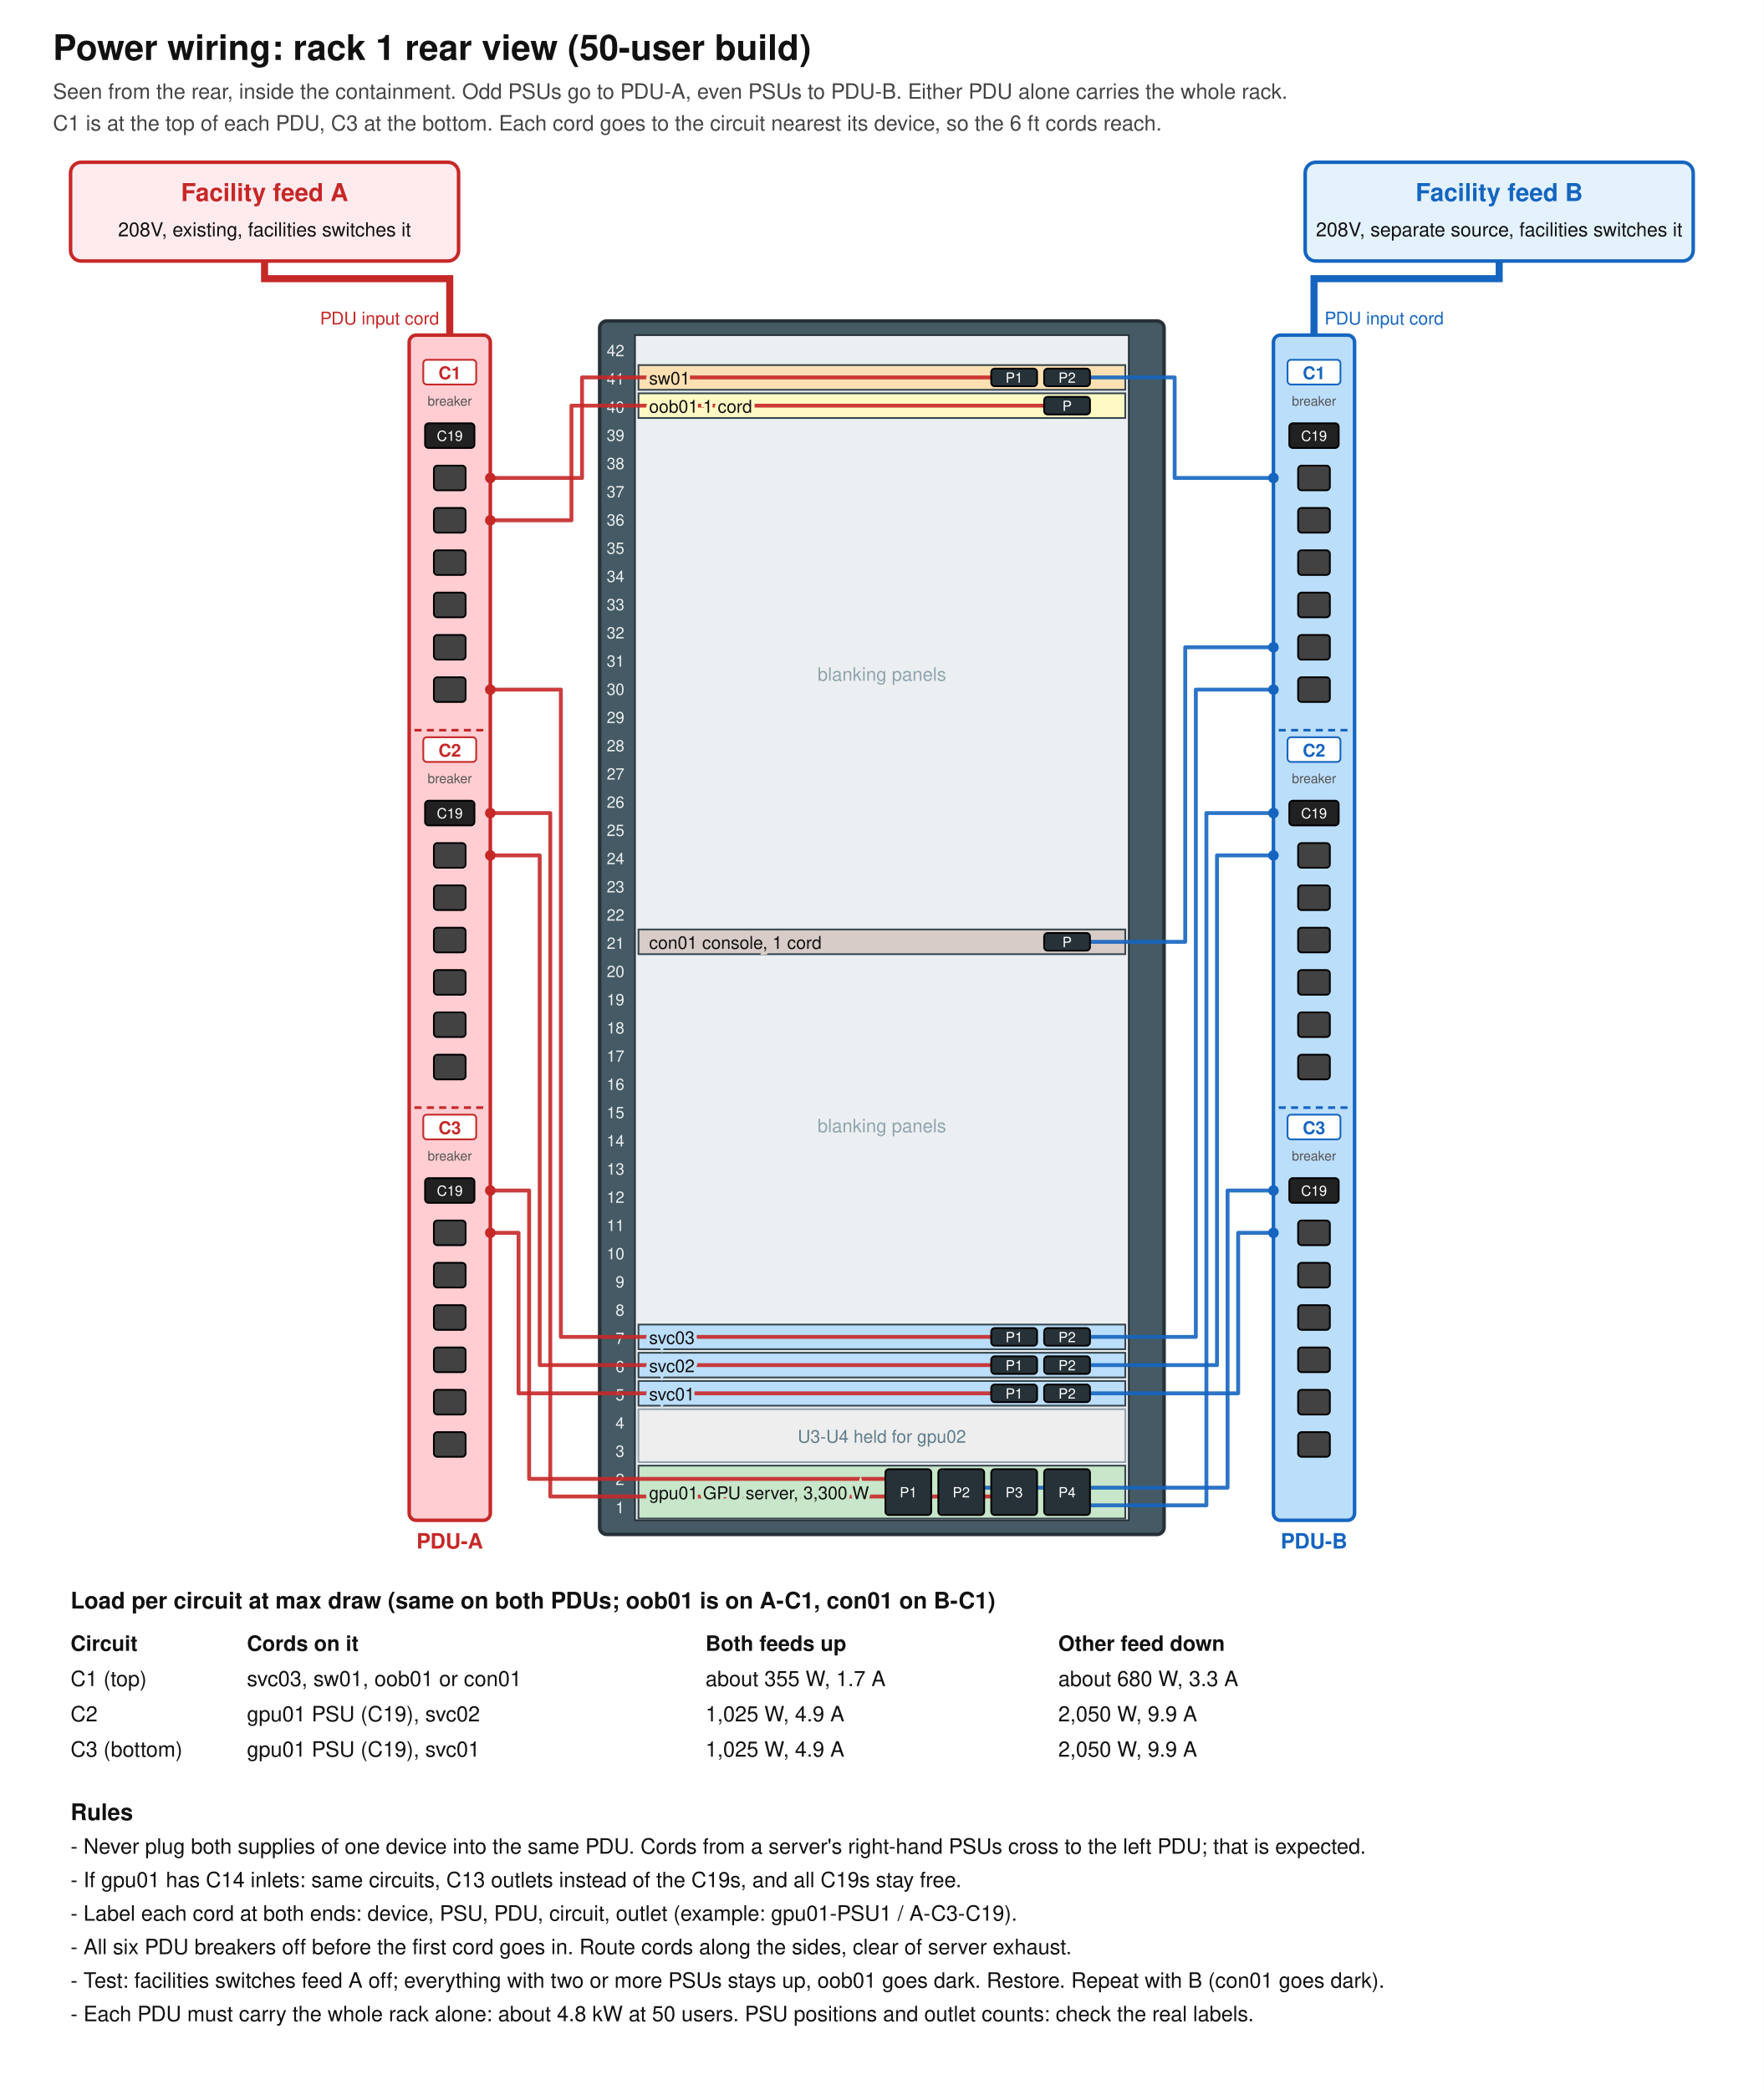
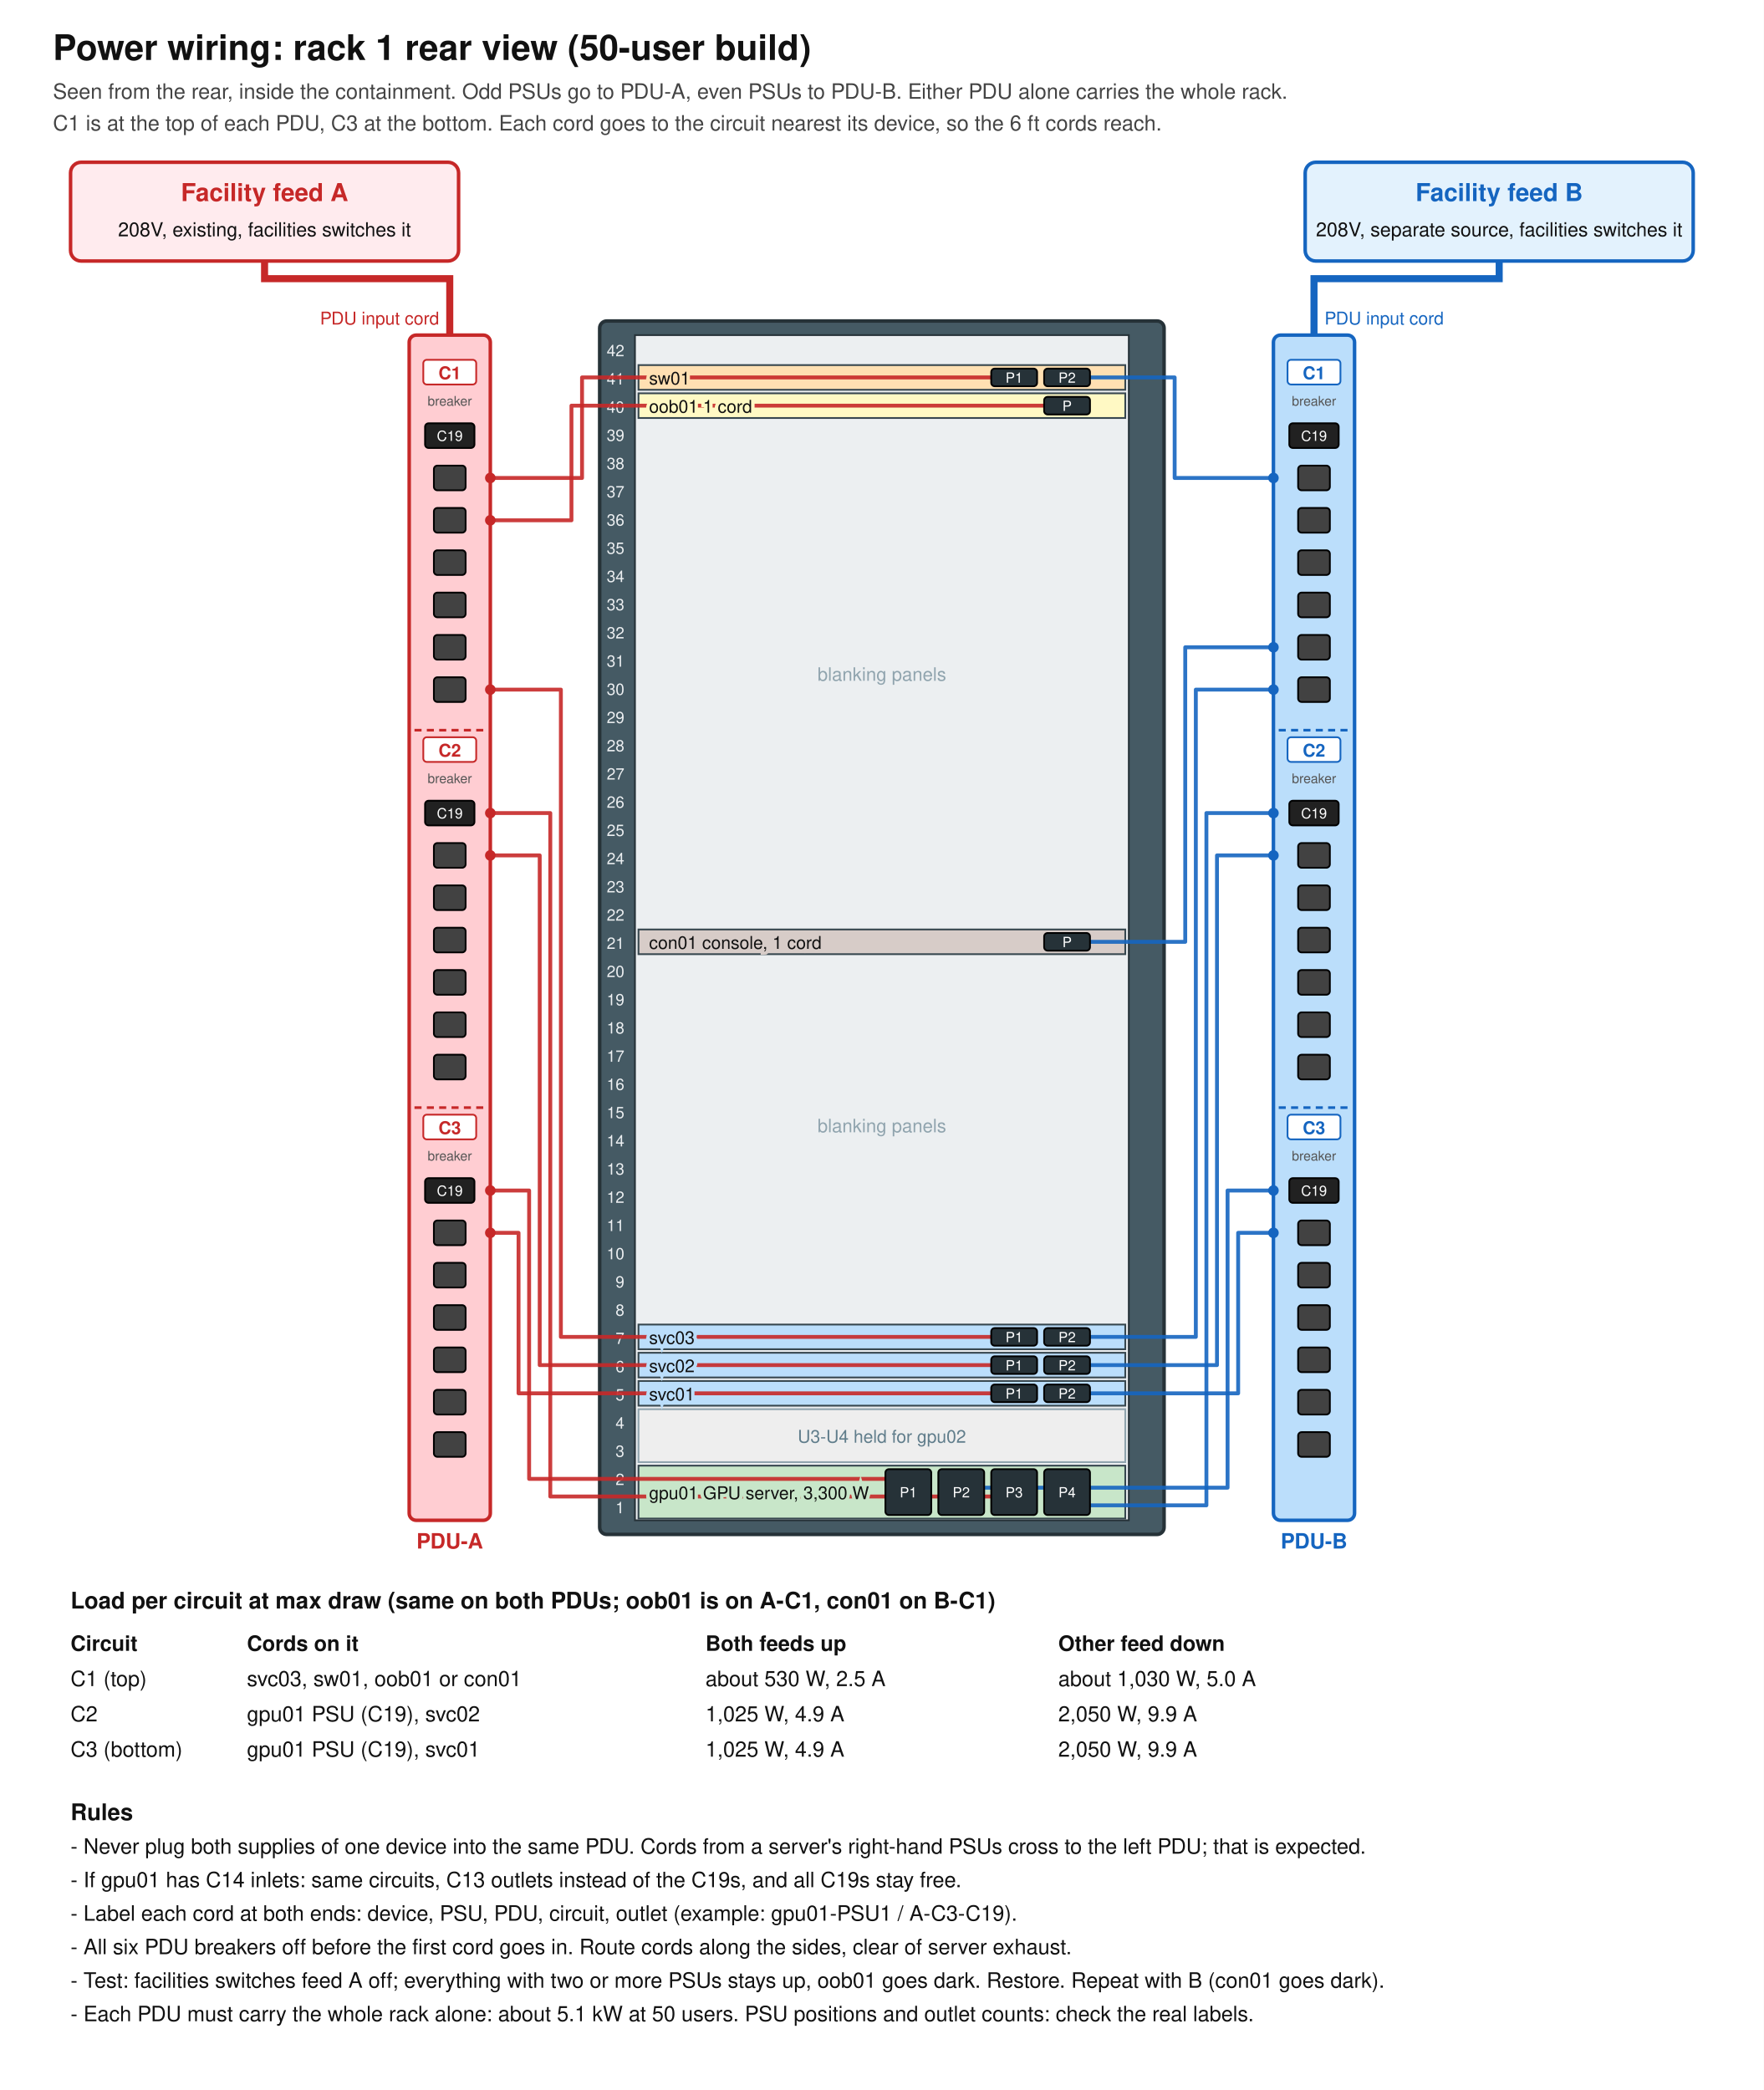
<svg xmlns="http://www.w3.org/2000/svg" viewBox="0 0 1000 1185" width="1000" height="1185" font-family="Helvetica, Arial, sans-serif">
  <rect width="1000" height="1185" fill="#ffffff" />
  <text x="30" y="34" font-size="20" text-anchor="start" font-weight="bold" fill="#111">Power wiring: rack 1 rear view (50-user build)</text>
  <text x="30" y="56" font-size="12" text-anchor="start" font-weight="normal" fill="#444">Seen from the rear, inside the containment. Odd PSUs go to PDU-A, even PSUs to PDU-B. Either PDU alone carries the whole rack.</text>
  <text x="30" y="74" font-size="12" text-anchor="start" font-weight="normal" fill="#444">C1 is at the top of each PDU, C3 at the bottom. Each cord goes to the circuit nearest its device, so the 6 ft cords reach.</text>
  <rect x="40" y="92" width="220" height="56" fill="#ffebee" stroke="#c62828" stroke-width="2" rx="6" />
  <text x="150" y="114" font-size="14" text-anchor="middle" font-weight="bold" fill="#c62828">Facility feed A</text>
  <text x="150" y="134" font-size="11" text-anchor="middle" font-weight="normal" fill="#111">208V, existing, facilities switches it</text>
  <path d="M150 148 L150 158 L255.0 158 L255.0 190" fill="none" stroke="#c62828" stroke-width="4" />
  <text x="249.0" y="184" font-size="10" text-anchor="end" font-weight="normal" fill="#c62828">PDU input cord</text>
  <rect x="740" y="92" width="220" height="56" fill="#e3f2fd" stroke="#1565c0" stroke-width="2" rx="6" />
  <text x="850" y="114" font-size="14" text-anchor="middle" font-weight="bold" fill="#1565c0">Facility feed B</text>
  <text x="850" y="134" font-size="11" text-anchor="middle" font-weight="normal" fill="#111">208V, separate source, facilities switches it</text>
  <path d="M850 148 L850 158 L745.0 158 L745.0 190" fill="none" stroke="#1565c0" stroke-width="4" />
  <text x="751.0" y="184" font-size="10" text-anchor="start" font-weight="normal" fill="#1565c0">PDU input cord</text>
  <rect x="340" y="182" width="320" height="688" fill="#455a64" stroke="#263238" stroke-width="2" rx="4" />
  <rect x="360" y="190" width="280" height="672" fill="#eceff1" stroke="#263238" stroke-width="1" rx="0" />
  <text x="354" y="858" font-size="9" text-anchor="end" font-weight="normal" fill="#eceff1">1</text>
  <text x="354" y="842" font-size="9" text-anchor="end" font-weight="normal" fill="#eceff1">2</text>
  <text x="354" y="826" font-size="9" text-anchor="end" font-weight="normal" fill="#eceff1">3</text>
  <text x="354" y="810" font-size="9" text-anchor="end" font-weight="normal" fill="#eceff1">4</text>
  <text x="354" y="794" font-size="9" text-anchor="end" font-weight="normal" fill="#eceff1">5</text>
  <text x="354" y="778" font-size="9" text-anchor="end" font-weight="normal" fill="#eceff1">6</text>
  <text x="354" y="762" font-size="9" text-anchor="end" font-weight="normal" fill="#eceff1">7</text>
  <text x="354" y="746" font-size="9" text-anchor="end" font-weight="normal" fill="#eceff1">8</text>
  <text x="354" y="730" font-size="9" text-anchor="end" font-weight="normal" fill="#eceff1">9</text>
  <text x="354" y="714" font-size="9" text-anchor="end" font-weight="normal" fill="#eceff1">10</text>
  <text x="354" y="698" font-size="9" text-anchor="end" font-weight="normal" fill="#eceff1">11</text>
  <text x="354" y="682" font-size="9" text-anchor="end" font-weight="normal" fill="#eceff1">12</text>
  <text x="354" y="666" font-size="9" text-anchor="end" font-weight="normal" fill="#eceff1">13</text>
  <text x="354" y="650" font-size="9" text-anchor="end" font-weight="normal" fill="#eceff1">14</text>
  <text x="354" y="634" font-size="9" text-anchor="end" font-weight="normal" fill="#eceff1">15</text>
  <text x="354" y="618" font-size="9" text-anchor="end" font-weight="normal" fill="#eceff1">16</text>
  <text x="354" y="602" font-size="9" text-anchor="end" font-weight="normal" fill="#eceff1">17</text>
  <text x="354" y="586" font-size="9" text-anchor="end" font-weight="normal" fill="#eceff1">18</text>
  <text x="354" y="570" font-size="9" text-anchor="end" font-weight="normal" fill="#eceff1">19</text>
  <text x="354" y="554" font-size="9" text-anchor="end" font-weight="normal" fill="#eceff1">20</text>
  <text x="354" y="538" font-size="9" text-anchor="end" font-weight="normal" fill="#eceff1">21</text>
  <text x="354" y="522" font-size="9" text-anchor="end" font-weight="normal" fill="#eceff1">22</text>
  <text x="354" y="506" font-size="9" text-anchor="end" font-weight="normal" fill="#eceff1">23</text>
  <text x="354" y="490" font-size="9" text-anchor="end" font-weight="normal" fill="#eceff1">24</text>
  <text x="354" y="474" font-size="9" text-anchor="end" font-weight="normal" fill="#eceff1">25</text>
  <text x="354" y="458" font-size="9" text-anchor="end" font-weight="normal" fill="#eceff1">26</text>
  <text x="354" y="442" font-size="9" text-anchor="end" font-weight="normal" fill="#eceff1">27</text>
  <text x="354" y="426" font-size="9" text-anchor="end" font-weight="normal" fill="#eceff1">28</text>
  <text x="354" y="410" font-size="9" text-anchor="end" font-weight="normal" fill="#eceff1">29</text>
  <text x="354" y="394" font-size="9" text-anchor="end" font-weight="normal" fill="#eceff1">30</text>
  <text x="354" y="378" font-size="9" text-anchor="end" font-weight="normal" fill="#eceff1">31</text>
  <text x="354" y="362" font-size="9" text-anchor="end" font-weight="normal" fill="#eceff1">32</text>
  <text x="354" y="346" font-size="9" text-anchor="end" font-weight="normal" fill="#eceff1">33</text>
  <text x="354" y="330" font-size="9" text-anchor="end" font-weight="normal" fill="#eceff1">34</text>
  <text x="354" y="314" font-size="9" text-anchor="end" font-weight="normal" fill="#eceff1">35</text>
  <text x="354" y="298" font-size="9" text-anchor="end" font-weight="normal" fill="#eceff1">36</text>
  <text x="354" y="282" font-size="9" text-anchor="end" font-weight="normal" fill="#eceff1">37</text>
  <text x="354" y="266" font-size="9" text-anchor="end" font-weight="normal" fill="#eceff1">38</text>
  <text x="354" y="250" font-size="9" text-anchor="end" font-weight="normal" fill="#eceff1">39</text>
  <text x="354" y="234" font-size="9" text-anchor="end" font-weight="normal" fill="#eceff1">40</text>
  <text x="354" y="218" font-size="9" text-anchor="end" font-weight="normal" fill="#eceff1">41</text>
  <text x="354" y="202" font-size="9" text-anchor="end" font-weight="normal" fill="#eceff1">42</text>
  <rect x="362" y="799" width="276" height="30" fill="#eeeeee" stroke="#90a4ae" stroke-width="1" rx="0" />
  <text x="500.0" y="818" font-size="10" text-anchor="middle" font-weight="normal" fill="#607d8b">U3-U4 held for gpu02</text>
  <text x="500.0" y="386" font-size="10.5" text-anchor="middle" font-weight="normal" fill="#90a4ae">blanking panels</text>
  <text x="500.0" y="642" font-size="10.5" text-anchor="middle" font-weight="normal" fill="#90a4ae">blanking panels</text>
  <rect x="362" y="831" width="276" height="30" fill="#c8e6c9" stroke="#37474f" stroke-width="1" rx="0" />
  <rect x="362" y="783" width="276" height="14" fill="#bbdefb" stroke="#37474f" stroke-width="1" rx="0" />
  <rect x="362" y="767" width="276" height="14" fill="#bbdefb" stroke="#37474f" stroke-width="1" rx="0" />
  <rect x="362" y="751" width="276" height="14" fill="#bbdefb" stroke="#37474f" stroke-width="1" rx="0" />
  <rect x="362" y="527" width="276" height="14" fill="#d7ccc8" stroke="#37474f" stroke-width="1" rx="0" />
  <rect x="362" y="223" width="276" height="14" fill="#fff9c4" stroke="#37474f" stroke-width="1" rx="0" />
  <rect x="362" y="207" width="276" height="14" fill="#ffe0b2" stroke="#37474f" stroke-width="1" rx="0" />
  <rect x="232" y="190" width="46" height="672" fill="#ffcdd2" stroke="#c62828" stroke-width="2" rx="4" />
  <text x="255.0" y="878" font-size="12" text-anchor="middle" font-weight="bold" fill="#c62828">PDU-A</text>
  <line x1="235" y1="414.0" x2="275" y2="414.0" stroke="#c62828" stroke-width="1.5" stroke-dasharray="4 3" />
  <rect x="240" y="204.0" width="30" height="14" fill="#ffffff" stroke="#c62828" stroke-width="1" rx="2" />
  <text x="255.0" y="215.0" font-size="10" text-anchor="middle" font-weight="bold" fill="#c62828">C1</text>
  <text x="255.0" y="230.0" font-size="7.5" text-anchor="middle" font-weight="normal" fill="#555">breaker</text>
  <rect x="241" y="240.0" width="28" height="14" fill="#212121" stroke="#000" stroke-width="1" rx="2" />
  <text x="255.0" y="250.0" font-size="8" text-anchor="middle" font-weight="normal" fill="#ffffff">C19</text>
  <rect x="246" y="264.0" width="18" height="14" fill="#424242" stroke="#000" stroke-width="1" rx="2" />
  <rect x="246" y="288.0" width="18" height="14" fill="#424242" stroke="#000" stroke-width="1" rx="2" />
  <rect x="246" y="312.0" width="18" height="14" fill="#424242" stroke="#000" stroke-width="1" rx="2" />
  <rect x="246" y="336.0" width="18" height="14" fill="#424242" stroke="#000" stroke-width="1" rx="2" />
  <rect x="246" y="360.0" width="18" height="14" fill="#424242" stroke="#000" stroke-width="1" rx="2" />
  <rect x="246" y="384.0" width="18" height="14" fill="#424242" stroke="#000" stroke-width="1" rx="2" />
  <line x1="235" y1="628.0" x2="275" y2="628.0" stroke="#c62828" stroke-width="1.5" stroke-dasharray="4 3" />
  <rect x="240" y="418.0" width="30" height="14" fill="#ffffff" stroke="#c62828" stroke-width="1" rx="2" />
  <text x="255.0" y="429.0" font-size="10" text-anchor="middle" font-weight="bold" fill="#c62828">C2</text>
  <text x="255.0" y="444.0" font-size="7.5" text-anchor="middle" font-weight="normal" fill="#555">breaker</text>
  <rect x="241" y="454.0" width="28" height="14" fill="#212121" stroke="#000" stroke-width="1" rx="2" />
  <text x="255.0" y="464.0" font-size="8" text-anchor="middle" font-weight="normal" fill="#ffffff">C19</text>
  <rect x="246" y="478.0" width="18" height="14" fill="#424242" stroke="#000" stroke-width="1" rx="2" />
  <rect x="246" y="502.0" width="18" height="14" fill="#424242" stroke="#000" stroke-width="1" rx="2" />
  <rect x="246" y="526.0" width="18" height="14" fill="#424242" stroke="#000" stroke-width="1" rx="2" />
  <rect x="246" y="550.0" width="18" height="14" fill="#424242" stroke="#000" stroke-width="1" rx="2" />
  <rect x="246" y="574.0" width="18" height="14" fill="#424242" stroke="#000" stroke-width="1" rx="2" />
  <rect x="246" y="598.0" width="18" height="14" fill="#424242" stroke="#000" stroke-width="1" rx="2" />
  <rect x="240" y="632.0" width="30" height="14" fill="#ffffff" stroke="#c62828" stroke-width="1" rx="2" />
  <text x="255.0" y="643.0" font-size="10" text-anchor="middle" font-weight="bold" fill="#c62828">C3</text>
  <text x="255.0" y="658.0" font-size="7.5" text-anchor="middle" font-weight="normal" fill="#555">breaker</text>
  <rect x="241" y="668.0" width="28" height="14" fill="#212121" stroke="#000" stroke-width="1" rx="2" />
  <text x="255.0" y="678.0" font-size="8" text-anchor="middle" font-weight="normal" fill="#ffffff">C19</text>
  <rect x="246" y="692.0" width="18" height="14" fill="#424242" stroke="#000" stroke-width="1" rx="2" />
  <rect x="246" y="716.0" width="18" height="14" fill="#424242" stroke="#000" stroke-width="1" rx="2" />
  <rect x="246" y="740.0" width="18" height="14" fill="#424242" stroke="#000" stroke-width="1" rx="2" />
  <rect x="246" y="764.0" width="18" height="14" fill="#424242" stroke="#000" stroke-width="1" rx="2" />
  <rect x="246" y="788.0" width="18" height="14" fill="#424242" stroke="#000" stroke-width="1" rx="2" />
  <rect x="246" y="812.0" width="18" height="14" fill="#424242" stroke="#000" stroke-width="1" rx="2" />
  <rect x="722" y="190" width="46" height="672" fill="#bbdefb" stroke="#1565c0" stroke-width="2" rx="4" />
  <text x="745.0" y="878" font-size="12" text-anchor="middle" font-weight="bold" fill="#1565c0">PDU-B</text>
  <line x1="725" y1="414.0" x2="765" y2="414.0" stroke="#1565c0" stroke-width="1.5" stroke-dasharray="4 3" />
  <rect x="730" y="204.0" width="30" height="14" fill="#ffffff" stroke="#1565c0" stroke-width="1" rx="2" />
  <text x="745.0" y="215.0" font-size="10" text-anchor="middle" font-weight="bold" fill="#1565c0">C1</text>
  <text x="745.0" y="230.0" font-size="7.5" text-anchor="middle" font-weight="normal" fill="#555">breaker</text>
  <rect x="731" y="240.0" width="28" height="14" fill="#212121" stroke="#000" stroke-width="1" rx="2" />
  <text x="745.0" y="250.0" font-size="8" text-anchor="middle" font-weight="normal" fill="#ffffff">C19</text>
  <rect x="736" y="264.0" width="18" height="14" fill="#424242" stroke="#000" stroke-width="1" rx="2" />
  <rect x="736" y="288.0" width="18" height="14" fill="#424242" stroke="#000" stroke-width="1" rx="2" />
  <rect x="736" y="312.0" width="18" height="14" fill="#424242" stroke="#000" stroke-width="1" rx="2" />
  <rect x="736" y="336.0" width="18" height="14" fill="#424242" stroke="#000" stroke-width="1" rx="2" />
  <rect x="736" y="360.0" width="18" height="14" fill="#424242" stroke="#000" stroke-width="1" rx="2" />
  <rect x="736" y="384.0" width="18" height="14" fill="#424242" stroke="#000" stroke-width="1" rx="2" />
  <line x1="725" y1="628.0" x2="765" y2="628.0" stroke="#1565c0" stroke-width="1.5" stroke-dasharray="4 3" />
  <rect x="730" y="418.0" width="30" height="14" fill="#ffffff" stroke="#1565c0" stroke-width="1" rx="2" />
  <text x="745.0" y="429.0" font-size="10" text-anchor="middle" font-weight="bold" fill="#1565c0">C2</text>
  <text x="745.0" y="444.0" font-size="7.5" text-anchor="middle" font-weight="normal" fill="#555">breaker</text>
  <rect x="731" y="454.0" width="28" height="14" fill="#212121" stroke="#000" stroke-width="1" rx="2" />
  <text x="745.0" y="464.0" font-size="8" text-anchor="middle" font-weight="normal" fill="#ffffff">C19</text>
  <rect x="736" y="478.0" width="18" height="14" fill="#424242" stroke="#000" stroke-width="1" rx="2" />
  <rect x="736" y="502.0" width="18" height="14" fill="#424242" stroke="#000" stroke-width="1" rx="2" />
  <rect x="736" y="526.0" width="18" height="14" fill="#424242" stroke="#000" stroke-width="1" rx="2" />
  <rect x="736" y="550.0" width="18" height="14" fill="#424242" stroke="#000" stroke-width="1" rx="2" />
  <rect x="736" y="574.0" width="18" height="14" fill="#424242" stroke="#000" stroke-width="1" rx="2" />
  <rect x="736" y="598.0" width="18" height="14" fill="#424242" stroke="#000" stroke-width="1" rx="2" />
  <rect x="730" y="632.0" width="30" height="14" fill="#ffffff" stroke="#1565c0" stroke-width="1" rx="2" />
  <text x="745.0" y="643.0" font-size="10" text-anchor="middle" font-weight="bold" fill="#1565c0">C3</text>
  <text x="745.0" y="658.0" font-size="7.5" text-anchor="middle" font-weight="normal" fill="#555">breaker</text>
  <rect x="731" y="668.0" width="28" height="14" fill="#212121" stroke="#000" stroke-width="1" rx="2" />
  <text x="745.0" y="678.0" font-size="8" text-anchor="middle" font-weight="normal" fill="#ffffff">C19</text>
  <rect x="736" y="692.0" width="18" height="14" fill="#424242" stroke="#000" stroke-width="1" rx="2" />
  <rect x="736" y="716.0" width="18" height="14" fill="#424242" stroke="#000" stroke-width="1" rx="2" />
  <rect x="736" y="740.0" width="18" height="14" fill="#424242" stroke="#000" stroke-width="1" rx="2" />
  <rect x="736" y="764.0" width="18" height="14" fill="#424242" stroke="#000" stroke-width="1" rx="2" />
  <rect x="736" y="788.0" width="18" height="14" fill="#424242" stroke="#000" stroke-width="1" rx="2" />
  <rect x="736" y="812.0" width="18" height="14" fill="#424242" stroke="#000" stroke-width="1" rx="2" />
  <polyline points="575,214.0 330,214.0 330,271.0 278,271.0" fill="none" stroke="#c62828" stroke-width="2.2" stroke-linejoin="round" opacity="0.9" />
  <circle cx="278" cy="271.0" r="3" fill="#c62828" />
  <polyline points="605,230.0 324,230.0 324,295.0 278,295.0" fill="none" stroke="#c62828" stroke-width="2.2" stroke-linejoin="round" opacity="0.9" />
  <circle cx="278" cy="295.0" r="3" fill="#c62828" />
  <polyline points="575,758.0 318,758.0 318,391.0 278,391.0" fill="none" stroke="#c62828" stroke-width="2.2" stroke-linejoin="round" opacity="0.9" />
  <circle cx="278" cy="391.0" r="3" fill="#c62828" />
  <polyline points="575,848.5 312,848.5 312,461.0 278,461.0" fill="none" stroke="#c62828" stroke-width="2.2" stroke-linejoin="round" opacity="0.9" />
  <circle cx="278" cy="461.0" r="3" fill="#c62828" />
  <polyline points="575,774.0 306,774.0 306,485.0 278,485.0" fill="none" stroke="#c62828" stroke-width="2.2" stroke-linejoin="round" opacity="0.9" />
  <circle cx="278" cy="485.0" r="3" fill="#c62828" />
  <polyline points="515,838.5 300,838.5 300,675.0 278,675.0" fill="none" stroke="#c62828" stroke-width="2.2" stroke-linejoin="round" opacity="0.9" />
  <circle cx="278" cy="675.0" r="3" fill="#c62828" />
  <polyline points="575,790.0 294,790.0 294,699.0 278,699.0" fill="none" stroke="#c62828" stroke-width="2.2" stroke-linejoin="round" opacity="0.9" />
  <circle cx="278" cy="699.0" r="3" fill="#c62828" />
  <polyline points="605,214.0 666,214.0 666,271.0 722,271.0" fill="none" stroke="#1565c0" stroke-width="2.2" stroke-linejoin="round" opacity="0.9" />
  <circle cx="722" cy="271.0" r="3" fill="#1565c0" />
  <polyline points="605,534.0 672,534.0 672,367.0 722,367.0" fill="none" stroke="#1565c0" stroke-width="2.2" stroke-linejoin="round" opacity="0.9" />
  <circle cx="722" cy="367.0" r="3" fill="#1565c0" />
  <polyline points="605,758.0 678,758.0 678,391.0 722,391.0" fill="none" stroke="#1565c0" stroke-width="2.2" stroke-linejoin="round" opacity="0.9" />
  <circle cx="722" cy="391.0" r="3" fill="#1565c0" />
  <polyline points="605,853.5 684,853.5 684,461.0 722,461.0" fill="none" stroke="#1565c0" stroke-width="2.2" stroke-linejoin="round" opacity="0.9" />
  <circle cx="722" cy="461.0" r="3" fill="#1565c0" />
  <polyline points="605,774.0 690,774.0 690,485.0 722,485.0" fill="none" stroke="#1565c0" stroke-width="2.2" stroke-linejoin="round" opacity="0.9" />
  <circle cx="722" cy="485.0" r="3" fill="#1565c0" />
  <polyline points="545,843.5 696,843.5 696,675.0 722,675.0" fill="none" stroke="#1565c0" stroke-width="2.2" stroke-linejoin="round" opacity="0.9" />
  <circle cx="722" cy="675.0" r="3" fill="#1565c0" />
  <polyline points="605,790.0 702,790.0 702,699.0 722,699.0" fill="none" stroke="#1565c0" stroke-width="2.2" stroke-linejoin="round" opacity="0.9" />
  <circle cx="722" cy="699.0" r="3" fill="#1565c0" />
  <text x="368" y="850.0" font-size="10" fill="#111" stroke="#c8e6c9" stroke-width="4" paint-order="stroke">gpu01  GPU server, 3,300 W</text>
  <rect x="502" y="833" width="26" height="26" fill="#263238" stroke="#000" stroke-width="1" rx="2" />
  <text x="515" y="849.0" font-size="8" text-anchor="middle" font-weight="normal" fill="#ffffff">P1</text>
  <rect x="532" y="833" width="26" height="26" fill="#263238" stroke="#000" stroke-width="1" rx="2" />
  <text x="545" y="849.0" font-size="8" text-anchor="middle" font-weight="normal" fill="#ffffff">P2</text>
  <rect x="562" y="833" width="26" height="26" fill="#263238" stroke="#000" stroke-width="1" rx="2" />
  <text x="575" y="849.0" font-size="8" text-anchor="middle" font-weight="normal" fill="#ffffff">P3</text>
  <rect x="592" y="833" width="26" height="26" fill="#263238" stroke="#000" stroke-width="1" rx="2" />
  <text x="605" y="849.0" font-size="8" text-anchor="middle" font-weight="normal" fill="#ffffff">P4</text>
  <text x="368" y="794.0" font-size="10" fill="#111" stroke="#bbdefb" stroke-width="4" paint-order="stroke">svc01</text>
  <rect x="562" y="785" width="26" height="10" fill="#263238" stroke="#000" stroke-width="1" rx="2" />
  <text x="575" y="793.0" font-size="8" text-anchor="middle" font-weight="normal" fill="#ffffff">P1</text>
  <rect x="592" y="785" width="26" height="10" fill="#263238" stroke="#000" stroke-width="1" rx="2" />
  <text x="605" y="793.0" font-size="8" text-anchor="middle" font-weight="normal" fill="#ffffff">P2</text>
  <text x="368" y="778.0" font-size="10" fill="#111" stroke="#bbdefb" stroke-width="4" paint-order="stroke">svc02</text>
  <rect x="562" y="769" width="26" height="10" fill="#263238" stroke="#000" stroke-width="1" rx="2" />
  <text x="575" y="777.0" font-size="8" text-anchor="middle" font-weight="normal" fill="#ffffff">P1</text>
  <rect x="592" y="769" width="26" height="10" fill="#263238" stroke="#000" stroke-width="1" rx="2" />
  <text x="605" y="777.0" font-size="8" text-anchor="middle" font-weight="normal" fill="#ffffff">P2</text>
  <text x="368" y="762.0" font-size="10" fill="#111" stroke="#bbdefb" stroke-width="4" paint-order="stroke">svc03</text>
  <rect x="562" y="753" width="26" height="10" fill="#263238" stroke="#000" stroke-width="1" rx="2" />
  <text x="575" y="761.0" font-size="8" text-anchor="middle" font-weight="normal" fill="#ffffff">P1</text>
  <rect x="592" y="753" width="26" height="10" fill="#263238" stroke="#000" stroke-width="1" rx="2" />
  <text x="605" y="761.0" font-size="8" text-anchor="middle" font-weight="normal" fill="#ffffff">P2</text>
  <text x="368" y="538.0" font-size="10" fill="#111" stroke="#d7ccc8" stroke-width="4" paint-order="stroke">con01  console, 1 cord</text>
  <rect x="592" y="529" width="26" height="10" fill="#263238" stroke="#000" stroke-width="1" rx="2" />
  <text x="605" y="537.0" font-size="8" text-anchor="middle" font-weight="normal" fill="#ffffff">P</text>
  <text x="368" y="234.0" font-size="10" fill="#111" stroke="#fff9c4" stroke-width="4" paint-order="stroke">oob01  1 cord</text>
  <rect x="592" y="225" width="26" height="10" fill="#263238" stroke="#000" stroke-width="1" rx="2" />
  <text x="605" y="233.0" font-size="8" text-anchor="middle" font-weight="normal" fill="#ffffff">P</text>
  <text x="368" y="218.0" font-size="10" fill="#111" stroke="#ffe0b2" stroke-width="4" paint-order="stroke">sw01</text>
  <rect x="562" y="209" width="26" height="10" fill="#263238" stroke="#000" stroke-width="1" rx="2" />
  <text x="575" y="217.0" font-size="8" text-anchor="middle" font-weight="normal" fill="#ffffff">P1</text>
  <rect x="592" y="209" width="26" height="10" fill="#263238" stroke="#000" stroke-width="1" rx="2" />
  <text x="605" y="217.0" font-size="8" text-anchor="middle" font-weight="normal" fill="#ffffff">P2</text>
  <text x="40" y="912" font-size="13" text-anchor="start" font-weight="bold" fill="#111">Load per circuit at max draw (same on both PDUs; oob01 is on A-C1, con01 on B-C1)</text>
  <text x="40" y="936" font-size="12" text-anchor="start" font-weight="bold" fill="#111">Circuit</text>
  <text x="140" y="936" font-size="12" text-anchor="start" font-weight="bold" fill="#111">Cords on it</text>
  <text x="400" y="936" font-size="12" text-anchor="start" font-weight="bold" fill="#111">Both feeds up</text>
  <text x="600" y="936" font-size="12" text-anchor="start" font-weight="bold" fill="#111">Other feed down</text>
  <text x="40" y="956" font-size="12" text-anchor="start" font-weight="normal" fill="#111">C1 (top)</text>
  <text x="140" y="956" font-size="12" text-anchor="start" font-weight="normal" fill="#111">svc03, sw01, oob01 or con01</text>
-   <text x="400" y="956" font-size="12" text-anchor="start" font-weight="normal" fill="#111">about 355 W, 1.7 A</text>
-   <text x="600" y="956" font-size="12" text-anchor="start" font-weight="normal" fill="#111">about 680 W, 3.3 A</text>
+   <text x="400" y="956" font-size="12" text-anchor="start" font-weight="normal" fill="#111">about 530 W, 2.5 A</text>
+   <text x="600" y="956" font-size="12" text-anchor="start" font-weight="normal" fill="#111">about 1,030 W, 5.0 A</text>
  <text x="40" y="976" font-size="12" text-anchor="start" font-weight="normal" fill="#111">C2</text>
  <text x="140" y="976" font-size="12" text-anchor="start" font-weight="normal" fill="#111">gpu01 PSU (C19), svc02</text>
  <text x="400" y="976" font-size="12" text-anchor="start" font-weight="normal" fill="#111">1,025 W, 4.9 A</text>
  <text x="600" y="976" font-size="12" text-anchor="start" font-weight="normal" fill="#111">2,050 W, 9.9 A</text>
  <text x="40" y="996" font-size="12" text-anchor="start" font-weight="normal" fill="#111">C3 (bottom)</text>
  <text x="140" y="996" font-size="12" text-anchor="start" font-weight="normal" fill="#111">gpu01 PSU (C19), svc01</text>
  <text x="400" y="996" font-size="12" text-anchor="start" font-weight="normal" fill="#111">1,025 W, 4.9 A</text>
  <text x="600" y="996" font-size="12" text-anchor="start" font-weight="normal" fill="#111">2,050 W, 9.9 A</text>
  <text x="40" y="1032" font-size="13" text-anchor="start" font-weight="bold" fill="#111">Rules</text>
  <text x="40" y="1051" font-size="12" text-anchor="start" font-weight="normal" fill="#111">- Never plug both supplies of one device into the same PDU. Cords from a server's right-hand PSUs cross to the left PDU; that is expected.</text>
  <text x="40" y="1070" font-size="12" text-anchor="start" font-weight="normal" fill="#111">- If gpu01 has C14 inlets: same circuits, C13 outlets instead of the C19s, and all C19s stay free.</text>
  <text x="40" y="1089" font-size="12" text-anchor="start" font-weight="normal" fill="#111">- Label each cord at both ends: device, PSU, PDU, circuit, outlet (example: gpu01-PSU1 / A-C3-C19).</text>
  <text x="40" y="1108" font-size="12" text-anchor="start" font-weight="normal" fill="#111">- All six PDU breakers off before the first cord goes in. Route cords along the sides, clear of server exhaust.</text>
  <text x="40" y="1127" font-size="12" text-anchor="start" font-weight="normal" fill="#111">- Test: facilities switches feed A off; everything with two or more PSUs stays up, oob01 goes dark. Restore. Repeat with B (con01 goes dark).</text>
-   <text x="40" y="1146" font-size="12" text-anchor="start" font-weight="normal" fill="#111">- Each PDU must carry the whole rack alone: about 4.8 kW at 50 users. PSU positions and outlet counts: check the real labels.</text>
+   <text x="40" y="1146" font-size="12" text-anchor="start" font-weight="normal" fill="#111">- Each PDU must carry the whole rack alone: about 5.1 kW at 50 users. PSU positions and outlet counts: check the real labels.</text>
</svg>
